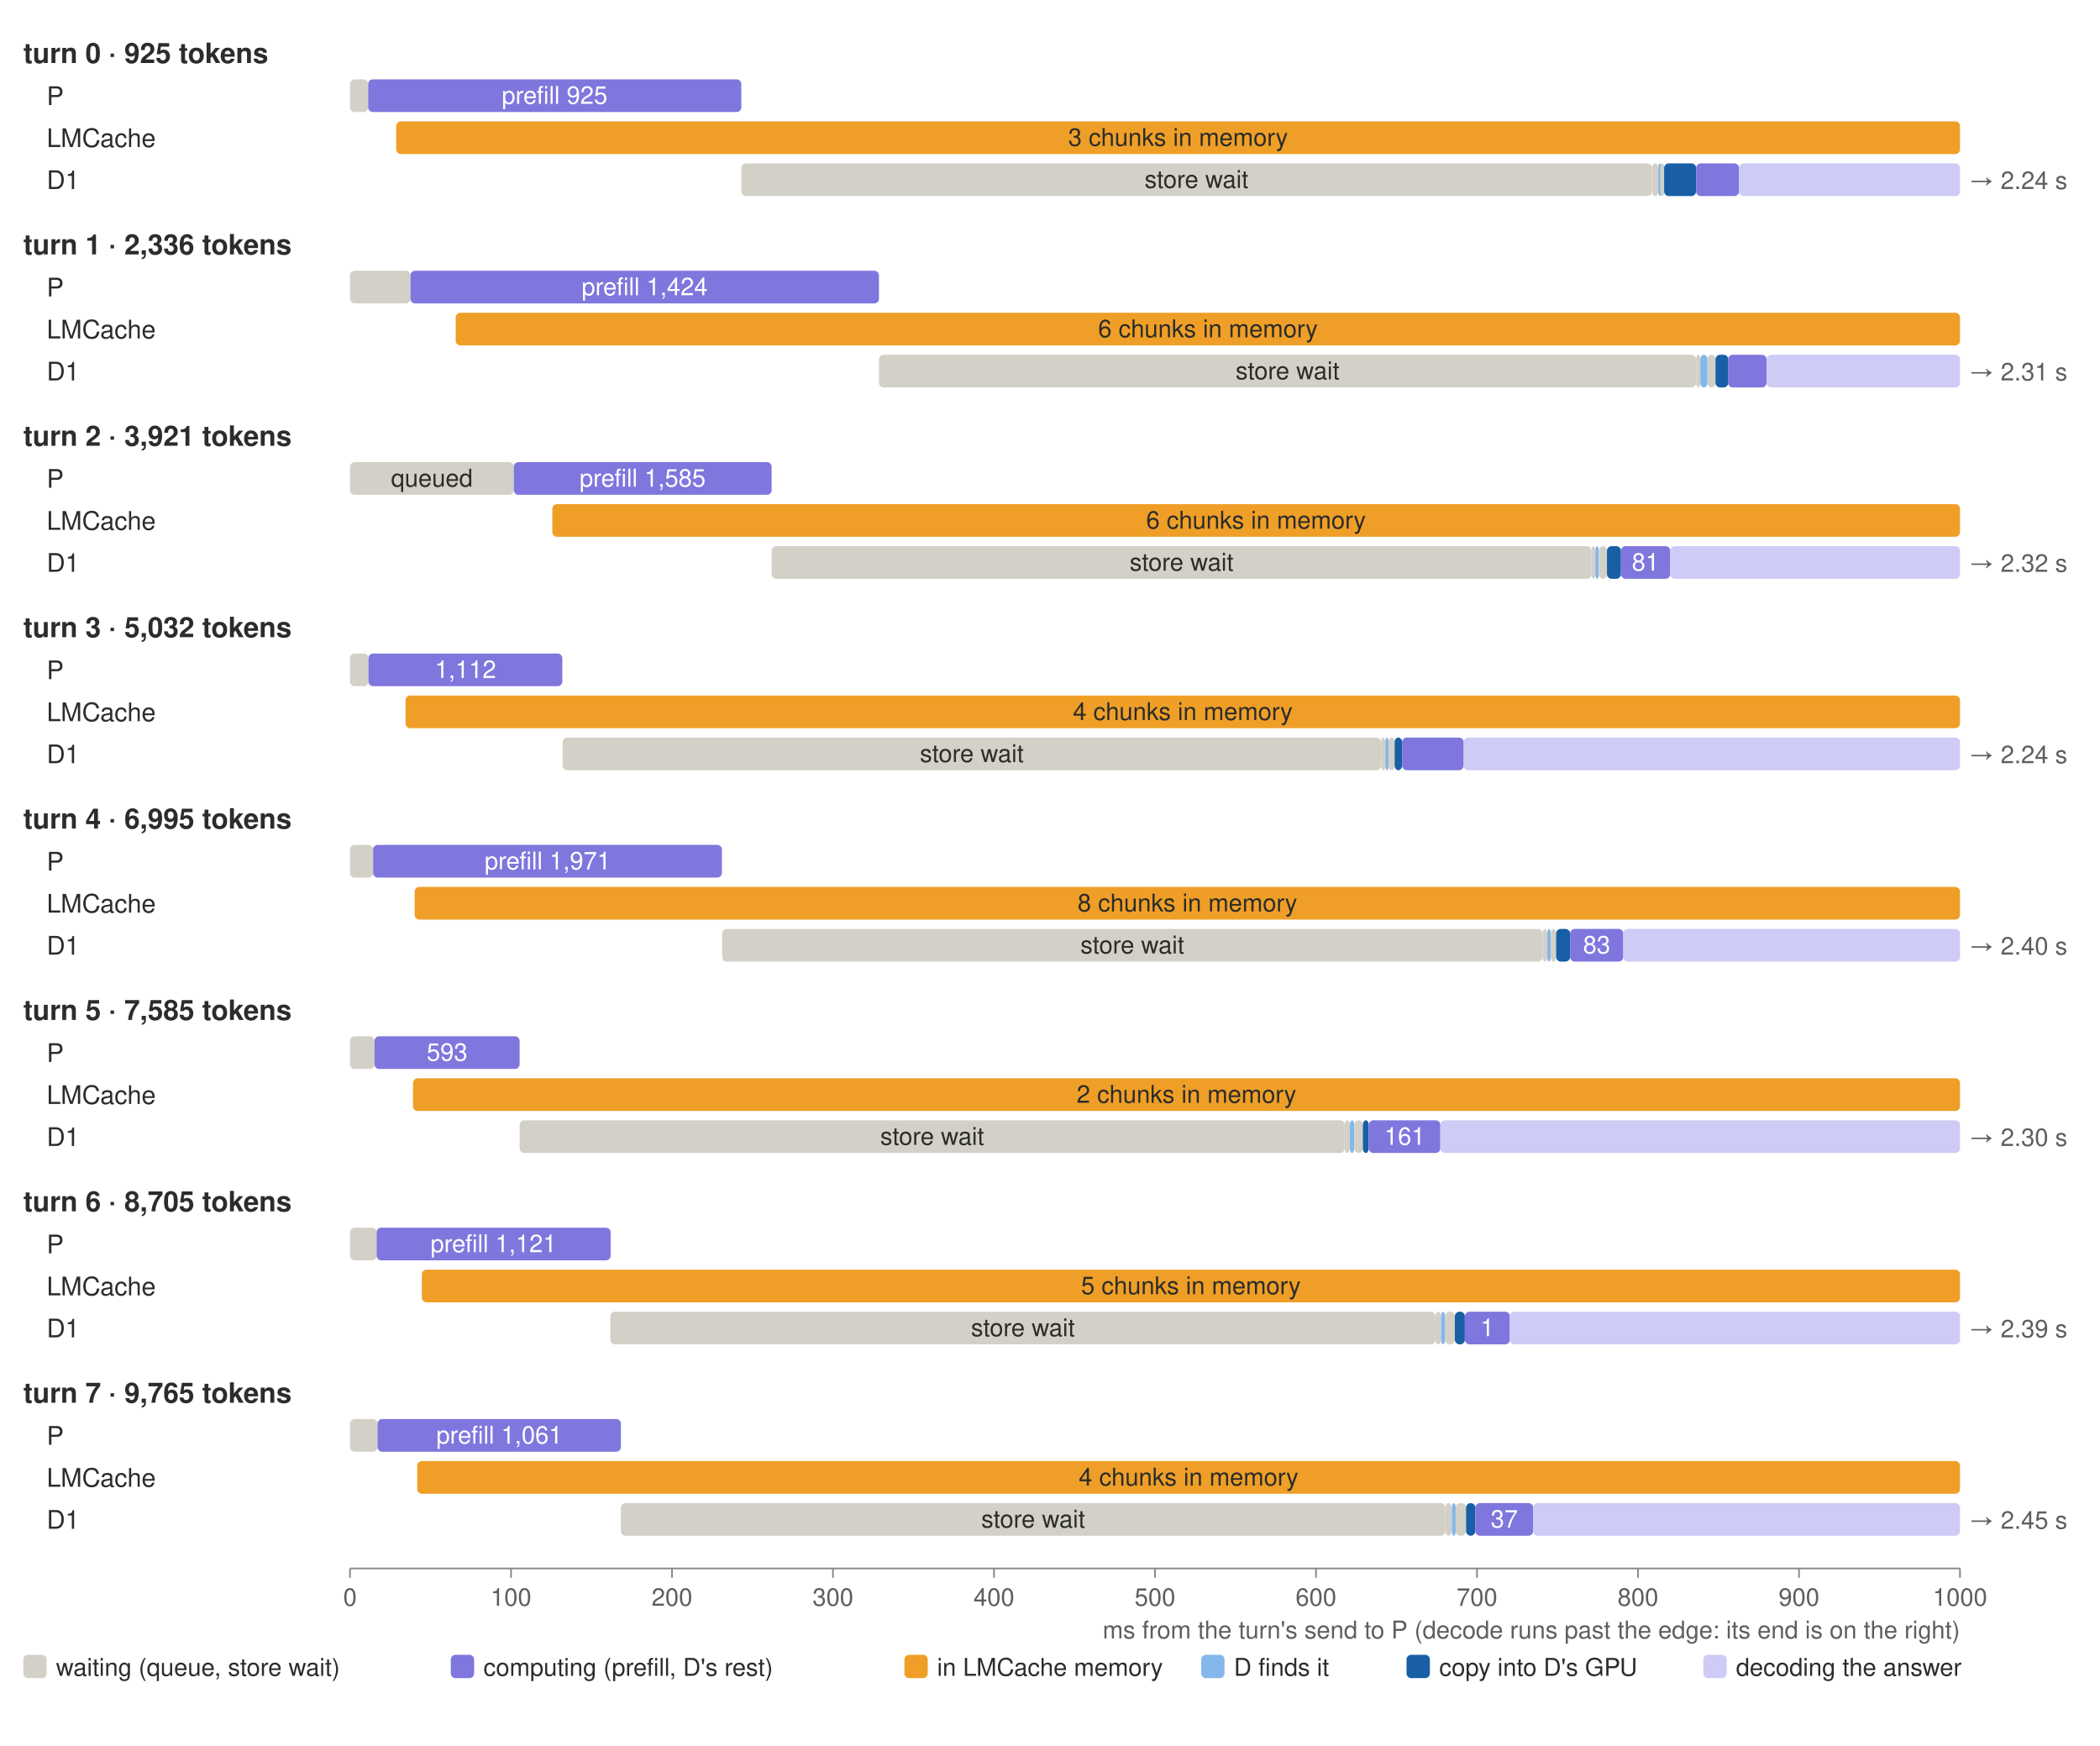
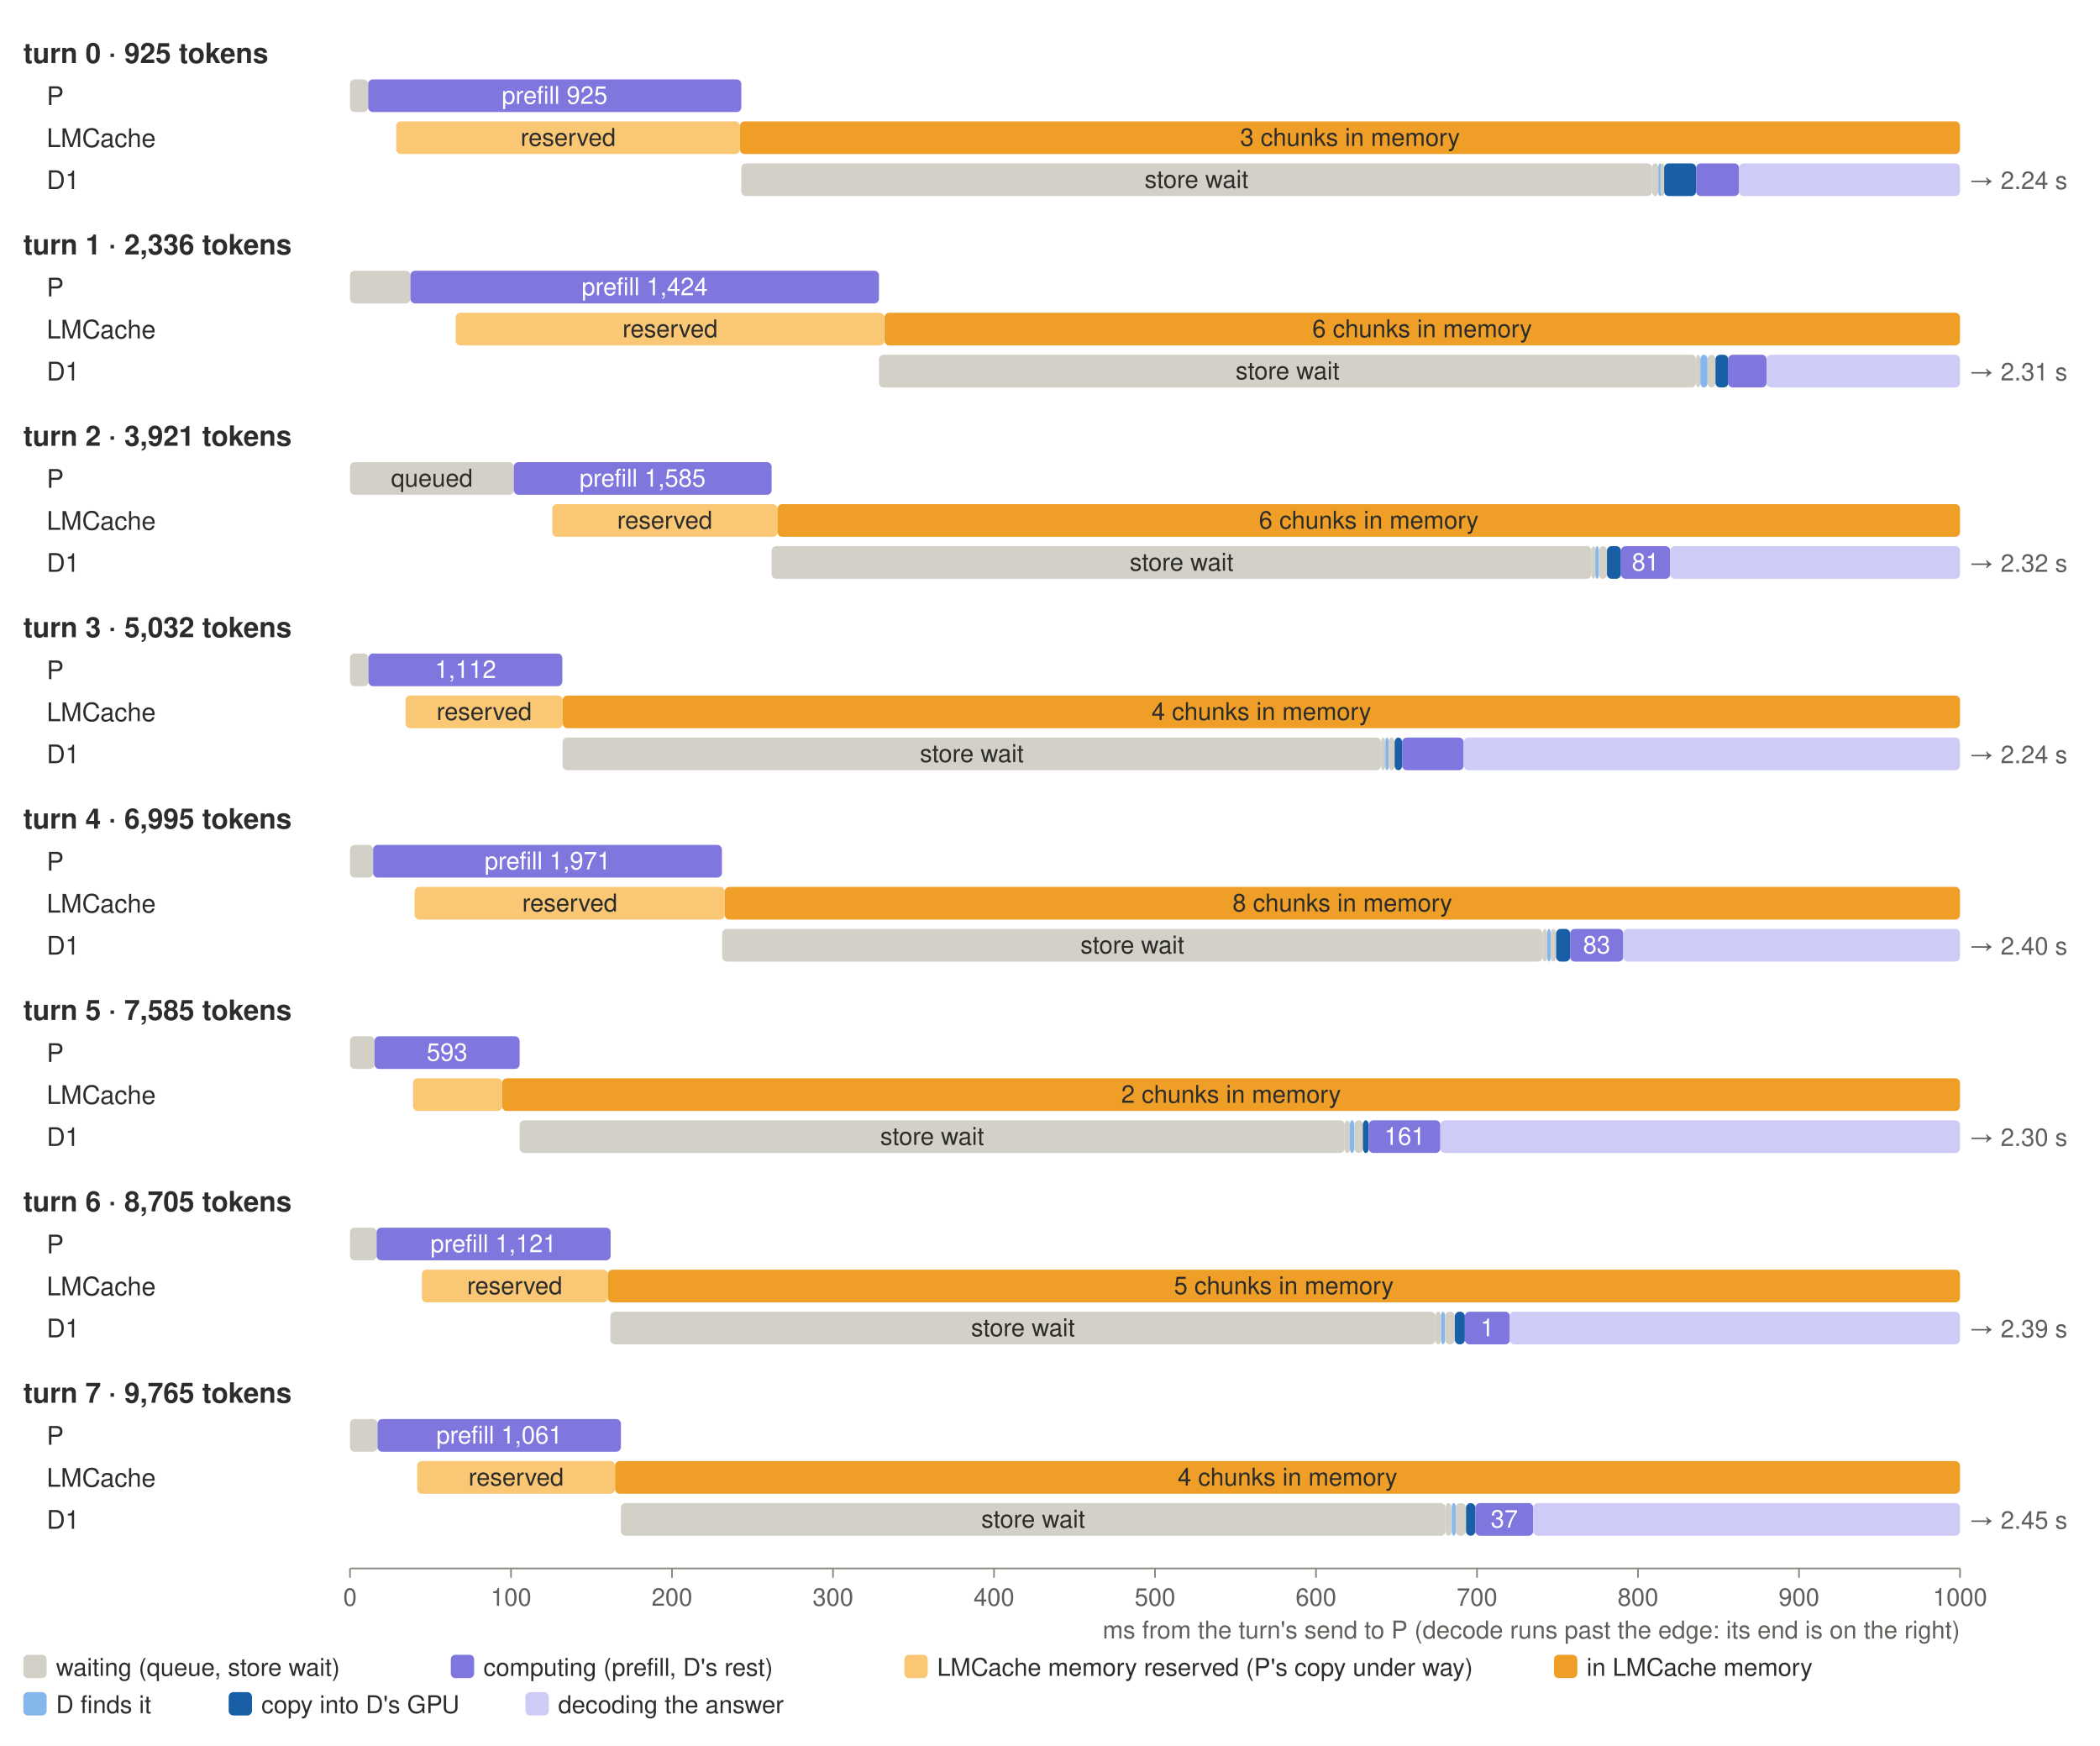
<svg xmlns="http://www.w3.org/2000/svg" width="900" height="748" viewBox="0 0 900 748" font-family="Helvetica, Arial, sans-serif">
  <rect width="900" height="748" fill="#ffffff" />
  <text x="10.0" y="27" font-size="12" font-weight="600" text-anchor="start" fill="#2C2C2A">turn 0 · 925 tokens</text>
  <text x="20.0" y="45" font-size="11" font-weight="400" text-anchor="start" fill="#2C2C2A">P</text>
  <rect x="150.0" y="34" width="7.8" height="14" rx="2" fill="#D3D1C7" />
  <rect x="157.8" y="34" width="159.9" height="14" rx="2" fill="#7F77DD" />
  <text x="237.7" y="44.5" text-anchor="middle" font-size="10.5" fill="#ffffff">prefill 925</text>
  <text x="20.0" y="63" font-size="11" font-weight="400" text-anchor="start" fill="#2C2C2A">LMCache</text>
-   <rect x="169.8" y="52" width="670.2" height="14" rx="2" fill="#EF9F27" />
-   <text x="504.9" y="62.5" text-anchor="middle" font-size="10.5" fill="#2C2C2A">3 chunks in memory</text>
+   <rect x="169.8" y="52" width="147.3" height="14" rx="2" fill="#FAC775" />
+   <text x="243.5" y="62.5" text-anchor="middle" font-size="10.5" fill="#2C2C2A">reserved</text>
+   <rect x="317.1" y="52" width="522.9" height="14" rx="2" fill="#EF9F27" />
+   <text x="578.6" y="62.5" text-anchor="middle" font-size="10.5" fill="#2C2C2A">3 chunks in memory</text>
  <text x="20.0" y="81" font-size="11" font-weight="400" text-anchor="start" fill="#2C2C2A">D1</text>
  <rect x="317.7" y="70" width="390.3" height="14" rx="2" fill="#D3D1C7" />
  <text x="512.8" y="80.5" text-anchor="middle" font-size="10.5" fill="#2C2C2A">store wait</text>
  <rect x="708.0" y="70" width="2.7" height="14" rx="2" fill="#D3D1C7" />
  <rect x="710.7" y="70" width="1.5" height="14" rx="2" fill="#85B7EB" />
  <rect x="711.6" y="70" width="1.7" height="14" rx="2" fill="#D3D1C7" />
  <rect x="713.2" y="70" width="13.7" height="14" rx="2" fill="#185FA5" />
  <rect x="726.9" y="70" width="18.4" height="14" rx="2" fill="#7F77DD" />
  <rect x="745.3" y="70" width="94.7" height="14" rx="2" fill="#CECBF6" />
  <text x="844.0" y="81" font-size="10.5" font-weight="400" text-anchor="start" fill="#5F5E5A">→ 2.24 s</text>
  <text x="10.0" y="109" font-size="12" font-weight="600" text-anchor="start" fill="#2C2C2A">turn 1 · 2,336 tokens</text>
  <text x="20.0" y="127" font-size="11" font-weight="400" text-anchor="start" fill="#2C2C2A">P</text>
  <rect x="150.0" y="116" width="25.9" height="14" rx="2" fill="#D3D1C7" />
  <rect x="175.9" y="116" width="200.8" height="14" rx="2" fill="#7F77DD" />
  <text x="276.3" y="126.5" text-anchor="middle" font-size="10.5" fill="#ffffff">prefill 1,424</text>
  <text x="20.0" y="145" font-size="11" font-weight="400" text-anchor="start" fill="#2C2C2A">LMCache</text>
-   <rect x="195.3" y="134" width="644.7" height="14" rx="2" fill="#EF9F27" />
-   <text x="517.7" y="144.5" text-anchor="middle" font-size="10.5" fill="#2C2C2A">6 chunks in memory</text>
+   <rect x="195.3" y="134" width="183.7" height="14" rx="2" fill="#FAC775" />
+   <text x="287.2" y="144.5" text-anchor="middle" font-size="10.5" fill="#2C2C2A">reserved</text>
+   <rect x="379.1" y="134" width="460.9" height="14" rx="2" fill="#EF9F27" />
+   <text x="609.5" y="144.5" text-anchor="middle" font-size="10.5" fill="#2C2C2A">6 chunks in memory</text>
  <text x="20.0" y="163" font-size="11" font-weight="400" text-anchor="start" fill="#2C2C2A">D1</text>
  <rect x="376.7" y="152" width="350.2" height="14" rx="2" fill="#D3D1C7" />
  <text x="551.8" y="162.5" text-anchor="middle" font-size="10.5" fill="#2C2C2A">store wait</text>
  <rect x="726.9" y="152" width="1.8" height="14" rx="2" fill="#D3D1C7" />
  <rect x="728.7" y="152" width="3.1" height="14" rx="2" fill="#85B7EB" />
  <rect x="731.8" y="152" width="3.4" height="14" rx="2" fill="#D3D1C7" />
  <rect x="735.2" y="152" width="5.5" height="14" rx="2" fill="#185FA5" />
  <rect x="740.6" y="152" width="16.5" height="14" rx="2" fill="#7F77DD" />
  <rect x="757.1" y="152" width="82.9" height="14" rx="2" fill="#CECBF6" />
  <text x="844.0" y="163" font-size="10.5" font-weight="400" text-anchor="start" fill="#5F5E5A">→ 2.31 s</text>
  <text x="10.0" y="191" font-size="12" font-weight="600" text-anchor="start" fill="#2C2C2A">turn 2 · 3,921 tokens</text>
  <text x="20.0" y="209" font-size="11" font-weight="400" text-anchor="start" fill="#2C2C2A">P</text>
  <rect x="150.0" y="198" width="70.2" height="14" rx="2" fill="#D3D1C7" />
  <text x="185.1" y="208.5" text-anchor="middle" font-size="10.5" fill="#2C2C2A">queued</text>
  <rect x="220.2" y="198" width="110.5" height="14" rx="2" fill="#7F77DD" />
  <text x="275.4" y="208.5" text-anchor="middle" font-size="10.5" fill="#ffffff">prefill 1,585</text>
  <text x="20.0" y="227" font-size="11" font-weight="400" text-anchor="start" fill="#2C2C2A">LMCache</text>
-   <rect x="236.7" y="216" width="603.3" height="14" rx="2" fill="#EF9F27" />
-   <text x="538.3" y="226.5" text-anchor="middle" font-size="10.5" fill="#2C2C2A">6 chunks in memory</text>
+   <rect x="236.7" y="216" width="96.5" height="14" rx="2" fill="#FAC775" />
+   <text x="284.9" y="226.5" text-anchor="middle" font-size="10.5" fill="#2C2C2A">reserved</text>
+   <rect x="333.2" y="216" width="506.8" height="14" rx="2" fill="#EF9F27" />
+   <text x="586.6" y="226.5" text-anchor="middle" font-size="10.5" fill="#2C2C2A">6 chunks in memory</text>
  <text x="20.0" y="245" font-size="11" font-weight="400" text-anchor="start" fill="#2C2C2A">D1</text>
  <rect x="330.7" y="234" width="351.4" height="14" rx="2" fill="#D3D1C7" />
  <text x="506.4" y="244.5" text-anchor="middle" font-size="10.5" fill="#2C2C2A">store wait</text>
  <rect x="682.1" y="234" width="1.6" height="14" rx="2" fill="#D3D1C7" />
  <rect x="683.7" y="234" width="1.5" height="14" rx="2" fill="#85B7EB" />
  <rect x="685.2" y="234" width="3.5" height="14" rx="2" fill="#D3D1C7" />
  <rect x="688.7" y="234" width="6.0" height="14" rx="2" fill="#185FA5" />
  <rect x="694.7" y="234" width="21.1" height="14" rx="2" fill="#7F77DD" />
  <text x="705.2" y="244.5" text-anchor="middle" font-size="10.5" fill="#ffffff">81</text>
  <rect x="715.8" y="234" width="124.2" height="14" rx="2" fill="#CECBF6" />
  <text x="844.0" y="245" font-size="10.5" font-weight="400" text-anchor="start" fill="#5F5E5A">→ 2.32 s</text>
  <text x="10.0" y="273" font-size="12" font-weight="600" text-anchor="start" fill="#2C2C2A">turn 3 · 5,032 tokens</text>
  <text x="20.0" y="291" font-size="11" font-weight="400" text-anchor="start" fill="#2C2C2A">P</text>
  <rect x="150.0" y="280" width="7.9" height="14" rx="2" fill="#D3D1C7" />
  <rect x="157.9" y="280" width="83.1" height="14" rx="2" fill="#7F77DD" />
  <text x="199.5" y="290.5" text-anchor="middle" font-size="10.5" fill="#ffffff">1,112</text>
  <text x="20.0" y="309" font-size="11" font-weight="400" text-anchor="start" fill="#2C2C2A">LMCache</text>
-   <rect x="173.8" y="298" width="666.2" height="14" rx="2" fill="#EF9F27" />
-   <text x="506.9" y="308.5" text-anchor="middle" font-size="10.5" fill="#2C2C2A">4 chunks in memory</text>
+   <rect x="173.8" y="298" width="67.4" height="14" rx="2" fill="#FAC775" />
+   <text x="207.5" y="308.5" text-anchor="middle" font-size="10.5" fill="#2C2C2A">reserved</text>
+   <rect x="241.2" y="298" width="598.8" height="14" rx="2" fill="#EF9F27" />
+   <text x="540.6" y="308.5" text-anchor="middle" font-size="10.5" fill="#2C2C2A">4 chunks in memory</text>
  <text x="20.0" y="327" font-size="11" font-weight="400" text-anchor="start" fill="#2C2C2A">D1</text>
  <rect x="241.1" y="316" width="350.8" height="14" rx="2" fill="#D3D1C7" />
  <text x="416.5" y="326.5" text-anchor="middle" font-size="10.5" fill="#2C2C2A">store wait</text>
  <rect x="591.9" y="316" width="1.8" height="14" rx="2" fill="#D3D1C7" />
  <rect x="593.7" y="316" width="1.5" height="14" rx="2" fill="#85B7EB" />
  <rect x="595.1" y="316" width="2.6" height="14" rx="2" fill="#D3D1C7" />
  <rect x="597.7" y="316" width="3.2" height="14" rx="2" fill="#185FA5" />
  <rect x="600.9" y="316" width="26.4" height="14" rx="2" fill="#7F77DD" />
  <rect x="627.3" y="316" width="212.7" height="14" rx="2" fill="#CECBF6" />
  <text x="844.0" y="327" font-size="10.5" font-weight="400" text-anchor="start" fill="#5F5E5A">→ 2.24 s</text>
  <text x="10.0" y="355" font-size="12" font-weight="600" text-anchor="start" fill="#2C2C2A">turn 4 · 6,995 tokens</text>
  <text x="20.0" y="373" font-size="11" font-weight="400" text-anchor="start" fill="#2C2C2A">P</text>
  <rect x="150.0" y="362" width="9.9" height="14" rx="2" fill="#D3D1C7" />
  <rect x="159.9" y="362" width="149.5" height="14" rx="2" fill="#7F77DD" />
  <text x="234.7" y="372.5" text-anchor="middle" font-size="10.5" fill="#ffffff">prefill 1,971</text>
  <text x="20.0" y="391" font-size="11" font-weight="400" text-anchor="start" fill="#2C2C2A">LMCache</text>
-   <rect x="177.7" y="380" width="662.3" height="14" rx="2" fill="#EF9F27" />
-   <text x="508.9" y="390.5" text-anchor="middle" font-size="10.5" fill="#2C2C2A">8 chunks in memory</text>
+   <rect x="177.7" y="380" width="132.9" height="14" rx="2" fill="#FAC775" />
+   <text x="244.2" y="390.5" text-anchor="middle" font-size="10.5" fill="#2C2C2A">reserved</text>
+   <rect x="310.6" y="380" width="529.4" height="14" rx="2" fill="#EF9F27" />
+   <text x="575.3" y="390.5" text-anchor="middle" font-size="10.5" fill="#2C2C2A">8 chunks in memory</text>
  <text x="20.0" y="409" font-size="11" font-weight="400" text-anchor="start" fill="#2C2C2A">D1</text>
  <rect x="309.5" y="398" width="351.6" height="14" rx="2" fill="#D3D1C7" />
  <text x="485.3" y="408.5" text-anchor="middle" font-size="10.5" fill="#2C2C2A">store wait</text>
  <rect x="661.1" y="398" width="2.0" height="14" rx="2" fill="#D3D1C7" />
  <rect x="663.1" y="398" width="1.5" height="14" rx="2" fill="#85B7EB" />
  <rect x="664.6" y="398" width="2.3" height="14" rx="2" fill="#D3D1C7" />
  <rect x="666.9" y="398" width="6.0" height="14" rx="2" fill="#185FA5" />
  <rect x="672.9" y="398" width="22.8" height="14" rx="2" fill="#7F77DD" />
  <text x="684.3" y="408.5" text-anchor="middle" font-size="10.5" fill="#ffffff">83</text>
  <rect x="695.7" y="398" width="144.3" height="14" rx="2" fill="#CECBF6" />
  <text x="844.0" y="409" font-size="10.5" font-weight="400" text-anchor="start" fill="#5F5E5A">→ 2.40 s</text>
  <text x="10.0" y="437" font-size="12" font-weight="600" text-anchor="start" fill="#2C2C2A">turn 5 · 7,585 tokens</text>
  <text x="20.0" y="455" font-size="11" font-weight="400" text-anchor="start" fill="#2C2C2A">P</text>
  <rect x="150.0" y="444" width="10.5" height="14" rx="2" fill="#D3D1C7" />
  <rect x="160.5" y="444" width="62.2" height="14" rx="2" fill="#7F77DD" />
  <text x="191.6" y="454.5" text-anchor="middle" font-size="10.5" fill="#ffffff">593</text>
  <text x="20.0" y="473" font-size="11" font-weight="400" text-anchor="start" fill="#2C2C2A">LMCache</text>
-   <rect x="177.0" y="462" width="663.0" height="14" rx="2" fill="#EF9F27" />
-   <text x="508.5" y="472.5" text-anchor="middle" font-size="10.5" fill="#2C2C2A">2 chunks in memory</text>
+   <rect x="177.0" y="462" width="38.2" height="14" rx="2" fill="#FAC775" />
+   <rect x="215.2" y="462" width="624.8" height="14" rx="2" fill="#EF9F27" />
+   <text x="527.6" y="472.5" text-anchor="middle" font-size="10.5" fill="#2C2C2A">2 chunks in memory</text>
  <text x="20.0" y="491" font-size="11" font-weight="400" text-anchor="start" fill="#2C2C2A">D1</text>
  <rect x="222.7" y="480" width="353.6" height="14" rx="2" fill="#D3D1C7" />
  <text x="399.5" y="490.5" text-anchor="middle" font-size="10.5" fill="#2C2C2A">store wait</text>
  <rect x="576.3" y="480" width="2.2" height="14" rx="2" fill="#D3D1C7" />
  <rect x="578.5" y="480" width="1.9" height="14" rx="2" fill="#85B7EB" />
  <rect x="580.4" y="480" width="3.8" height="14" rx="2" fill="#D3D1C7" />
  <rect x="584.1" y="480" width="2.5" height="14" rx="2" fill="#185FA5" />
  <rect x="586.6" y="480" width="30.7" height="14" rx="2" fill="#7F77DD" />
  <text x="602.0" y="490.5" text-anchor="middle" font-size="10.5" fill="#ffffff">161</text>
  <rect x="617.3" y="480" width="222.7" height="14" rx="2" fill="#CECBF6" />
  <text x="844.0" y="491" font-size="10.5" font-weight="400" text-anchor="start" fill="#5F5E5A">→ 2.30 s</text>
  <text x="10.0" y="519" font-size="12" font-weight="600" text-anchor="start" fill="#2C2C2A">turn 6 · 8,705 tokens</text>
  <text x="20.0" y="537" font-size="11" font-weight="400" text-anchor="start" fill="#2C2C2A">P</text>
  <rect x="150.0" y="526" width="11.4" height="14" rx="2" fill="#D3D1C7" />
  <rect x="161.4" y="526" width="100.3" height="14" rx="2" fill="#7F77DD" />
  <text x="211.5" y="536.5" text-anchor="middle" font-size="10.5" fill="#ffffff">prefill 1,121</text>
  <text x="20.0" y="555" font-size="11" font-weight="400" text-anchor="start" fill="#2C2C2A">LMCache</text>
-   <rect x="180.8" y="544" width="659.2" height="14" rx="2" fill="#EF9F27" />
-   <text x="510.4" y="554.5" text-anchor="middle" font-size="10.5" fill="#2C2C2A">5 chunks in memory</text>
+   <rect x="180.8" y="544" width="79.7" height="14" rx="2" fill="#FAC775" />
+   <text x="220.6" y="554.5" text-anchor="middle" font-size="10.5" fill="#2C2C2A">reserved</text>
+   <rect x="260.5" y="544" width="579.5" height="14" rx="2" fill="#EF9F27" />
+   <text x="550.2" y="554.5" text-anchor="middle" font-size="10.5" fill="#2C2C2A">5 chunks in memory</text>
  <text x="20.0" y="573" font-size="11" font-weight="400" text-anchor="start" fill="#2C2C2A">D1</text>
  <rect x="261.6" y="562" width="353.6" height="14" rx="2" fill="#D3D1C7" />
  <text x="438.4" y="572.5" text-anchor="middle" font-size="10.5" fill="#2C2C2A">store wait</text>
  <rect x="615.2" y="562" width="2.4" height="14" rx="2" fill="#D3D1C7" />
  <rect x="617.6" y="562" width="1.7" height="14" rx="2" fill="#85B7EB" />
  <rect x="619.3" y="562" width="4.2" height="14" rx="2" fill="#D3D1C7" />
  <rect x="623.5" y="562" width="4.3" height="14" rx="2" fill="#185FA5" />
  <rect x="627.8" y="562" width="19.3" height="14" rx="2" fill="#7F77DD" />
  <text x="637.4" y="572.5" text-anchor="middle" font-size="10.5" fill="#ffffff">1</text>
  <rect x="647.0" y="562" width="193.0" height="14" rx="2" fill="#CECBF6" />
  <text x="844.0" y="573" font-size="10.5" font-weight="400" text-anchor="start" fill="#5F5E5A">→ 2.39 s</text>
  <text x="10.0" y="601" font-size="12" font-weight="600" text-anchor="start" fill="#2C2C2A">turn 7 · 9,765 tokens</text>
  <text x="20.0" y="619" font-size="11" font-weight="400" text-anchor="start" fill="#2C2C2A">P</text>
  <rect x="150.0" y="608" width="11.8" height="14" rx="2" fill="#D3D1C7" />
  <rect x="161.8" y="608" width="104.3" height="14" rx="2" fill="#7F77DD" />
  <text x="214.0" y="618.5" text-anchor="middle" font-size="10.5" fill="#ffffff">prefill 1,061</text>
  <text x="20.0" y="637" font-size="11" font-weight="400" text-anchor="start" fill="#2C2C2A">LMCache</text>
-   <rect x="178.8" y="626" width="661.2" height="14" rx="2" fill="#EF9F27" />
-   <text x="509.4" y="636.5" text-anchor="middle" font-size="10.5" fill="#2C2C2A">4 chunks in memory</text>
+   <rect x="178.8" y="626" width="84.8" height="14" rx="2" fill="#FAC775" />
+   <text x="221.2" y="636.5" text-anchor="middle" font-size="10.5" fill="#2C2C2A">reserved</text>
+   <rect x="263.6" y="626" width="576.4" height="14" rx="2" fill="#EF9F27" />
+   <text x="551.8" y="636.5" text-anchor="middle" font-size="10.5" fill="#2C2C2A">4 chunks in memory</text>
  <text x="20.0" y="655" font-size="11" font-weight="400" text-anchor="start" fill="#2C2C2A">D1</text>
  <rect x="266.1" y="644" width="353.4" height="14" rx="2" fill="#D3D1C7" />
  <text x="442.8" y="654.5" text-anchor="middle" font-size="10.5" fill="#2C2C2A">store wait</text>
  <rect x="619.5" y="644" width="2.6" height="14" rx="2" fill="#D3D1C7" />
  <rect x="622.2" y="644" width="1.7" height="14" rx="2" fill="#85B7EB" />
  <rect x="623.8" y="644" width="4.5" height="14" rx="2" fill="#D3D1C7" />
  <rect x="628.3" y="644" width="4.0" height="14" rx="2" fill="#185FA5" />
  <rect x="632.3" y="644" width="24.8" height="14" rx="2" fill="#7F77DD" />
  <text x="644.7" y="654.5" text-anchor="middle" font-size="10.5" fill="#ffffff">37</text>
  <rect x="657.1" y="644" width="182.9" height="14" rx="2" fill="#CECBF6" />
  <text x="844.0" y="655" font-size="10.5" font-weight="400" text-anchor="start" fill="#5F5E5A">→ 2.45 s</text>
  <line x1="150" y1="672" x2="840" y2="672" stroke="#888780" stroke-width="0.7" />
  <line x1="150.0" y1="672" x2="150.0" y2="676" stroke="#888780" stroke-width="0.7" />
  <text x="150.0" y="688" font-size="10.5" font-weight="400" text-anchor="middle" fill="#5F5E5A">0</text>
  <line x1="219.0" y1="672" x2="219.0" y2="676" stroke="#888780" stroke-width="0.7" />
  <text x="219.0" y="688" font-size="10.5" font-weight="400" text-anchor="middle" fill="#5F5E5A">100</text>
  <line x1="288.0" y1="672" x2="288.0" y2="676" stroke="#888780" stroke-width="0.7" />
  <text x="288.0" y="688" font-size="10.5" font-weight="400" text-anchor="middle" fill="#5F5E5A">200</text>
  <line x1="357.0" y1="672" x2="357.0" y2="676" stroke="#888780" stroke-width="0.7" />
  <text x="357.0" y="688" font-size="10.5" font-weight="400" text-anchor="middle" fill="#5F5E5A">300</text>
  <line x1="426.0" y1="672" x2="426.0" y2="676" stroke="#888780" stroke-width="0.7" />
  <text x="426.0" y="688" font-size="10.5" font-weight="400" text-anchor="middle" fill="#5F5E5A">400</text>
  <line x1="495.0" y1="672" x2="495.0" y2="676" stroke="#888780" stroke-width="0.7" />
  <text x="495.0" y="688" font-size="10.5" font-weight="400" text-anchor="middle" fill="#5F5E5A">500</text>
  <line x1="564.0" y1="672" x2="564.0" y2="676" stroke="#888780" stroke-width="0.7" />
  <text x="564.0" y="688" font-size="10.5" font-weight="400" text-anchor="middle" fill="#5F5E5A">600</text>
  <line x1="633.0" y1="672" x2="633.0" y2="676" stroke="#888780" stroke-width="0.7" />
  <text x="633.0" y="688" font-size="10.5" font-weight="400" text-anchor="middle" fill="#5F5E5A">700</text>
  <line x1="702.0" y1="672" x2="702.0" y2="676" stroke="#888780" stroke-width="0.7" />
  <text x="702.0" y="688" font-size="10.5" font-weight="400" text-anchor="middle" fill="#5F5E5A">800</text>
  <line x1="771.0" y1="672" x2="771.0" y2="676" stroke="#888780" stroke-width="0.7" />
  <text x="771.0" y="688" font-size="10.5" font-weight="400" text-anchor="middle" fill="#5F5E5A">900</text>
  <line x1="840.0" y1="672" x2="840.0" y2="676" stroke="#888780" stroke-width="0.7" />
  <text x="840.0" y="688" font-size="10.5" font-weight="400" text-anchor="middle" fill="#5F5E5A">1000</text>
  <text x="840.0" y="702" font-size="10.5" font-weight="400" text-anchor="end" fill="#5F5E5A">ms from the turn's send to P (decode runs past the edge: its end is on the right)</text>
  <rect x="10" y="709" width="10" height="10" rx="2" fill="#D3D1C7" />
  <text x="24.0" y="718" font-size="10.5" font-weight="400" text-anchor="start" fill="#2C2C2A">waiting (queue, store wait)</text>
  <rect x="193.2" y="709" width="10" height="10" rx="2" fill="#7F77DD" />
  <text x="207.2" y="718" font-size="10.5" font-weight="400" text-anchor="start" fill="#2C2C2A">computing (prefill, D's rest)</text>
-   <rect x="387.6" y="709" width="10" height="10" rx="2" fill="#EF9F27" />
-   <text x="401.6" y="718" font-size="10.5" font-weight="400" text-anchor="start" fill="#2C2C2A">in LMCache memory</text>
-   <rect x="514.8" y="709" width="10" height="10" rx="2" fill="#85B7EB" />
-   <text x="528.8" y="718" font-size="10.5" font-weight="400" text-anchor="start" fill="#2C2C2A">D finds it</text>
-   <rect x="602.8" y="709" width="10" height="10" rx="2" fill="#185FA5" />
-   <text x="616.8" y="718" font-size="10.5" font-weight="400" text-anchor="start" fill="#2C2C2A">copy into D's GPU</text>
-   <rect x="730.0" y="709" width="10" height="10" rx="2" fill="#CECBF6" />
-   <text x="744.0" y="718" font-size="10.5" font-weight="400" text-anchor="start" fill="#2C2C2A">decoding the answer</text>
+   <rect x="387.6" y="709" width="10" height="10" rx="2" fill="#FAC775" />
+   <text x="401.6" y="718" font-size="10.5" font-weight="400" text-anchor="start" fill="#2C2C2A">LMCache memory reserved (P's copy under way)</text>
+   <rect x="666.0" y="709" width="10" height="10" rx="2" fill="#EF9F27" />
+   <text x="680.0" y="718" font-size="10.5" font-weight="400" text-anchor="start" fill="#2C2C2A">in LMCache memory</text>
+   <rect x="10" y="725" width="10" height="10" rx="2" fill="#85B7EB" />
+   <text x="24.0" y="734" font-size="10.5" font-weight="400" text-anchor="start" fill="#2C2C2A">D finds it</text>
+   <rect x="98.0" y="725" width="10" height="10" rx="2" fill="#185FA5" />
+   <text x="112.0" y="734" font-size="10.5" font-weight="400" text-anchor="start" fill="#2C2C2A">copy into D's GPU</text>
+   <rect x="225.2" y="725" width="10" height="10" rx="2" fill="#CECBF6" />
+   <text x="239.2" y="734" font-size="10.5" font-weight="400" text-anchor="start" fill="#2C2C2A">decoding the answer</text>
</svg>
